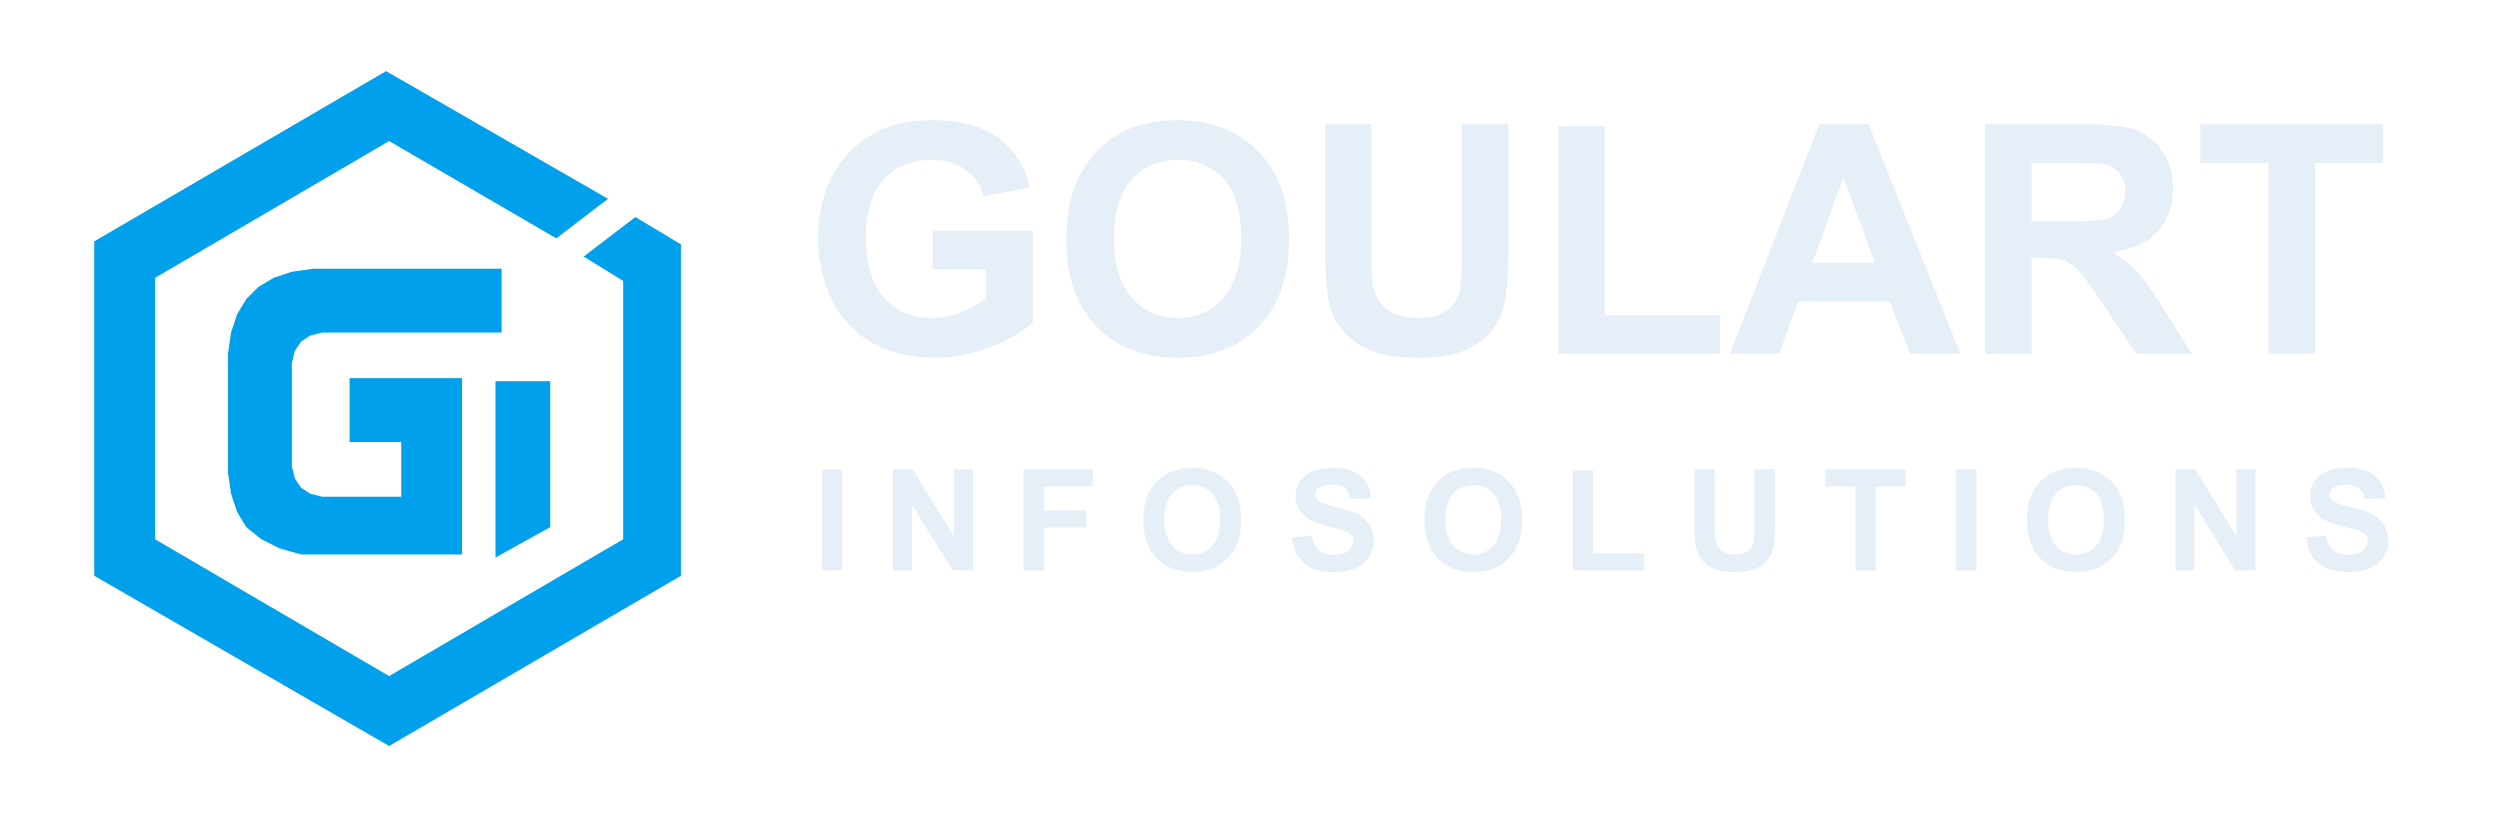
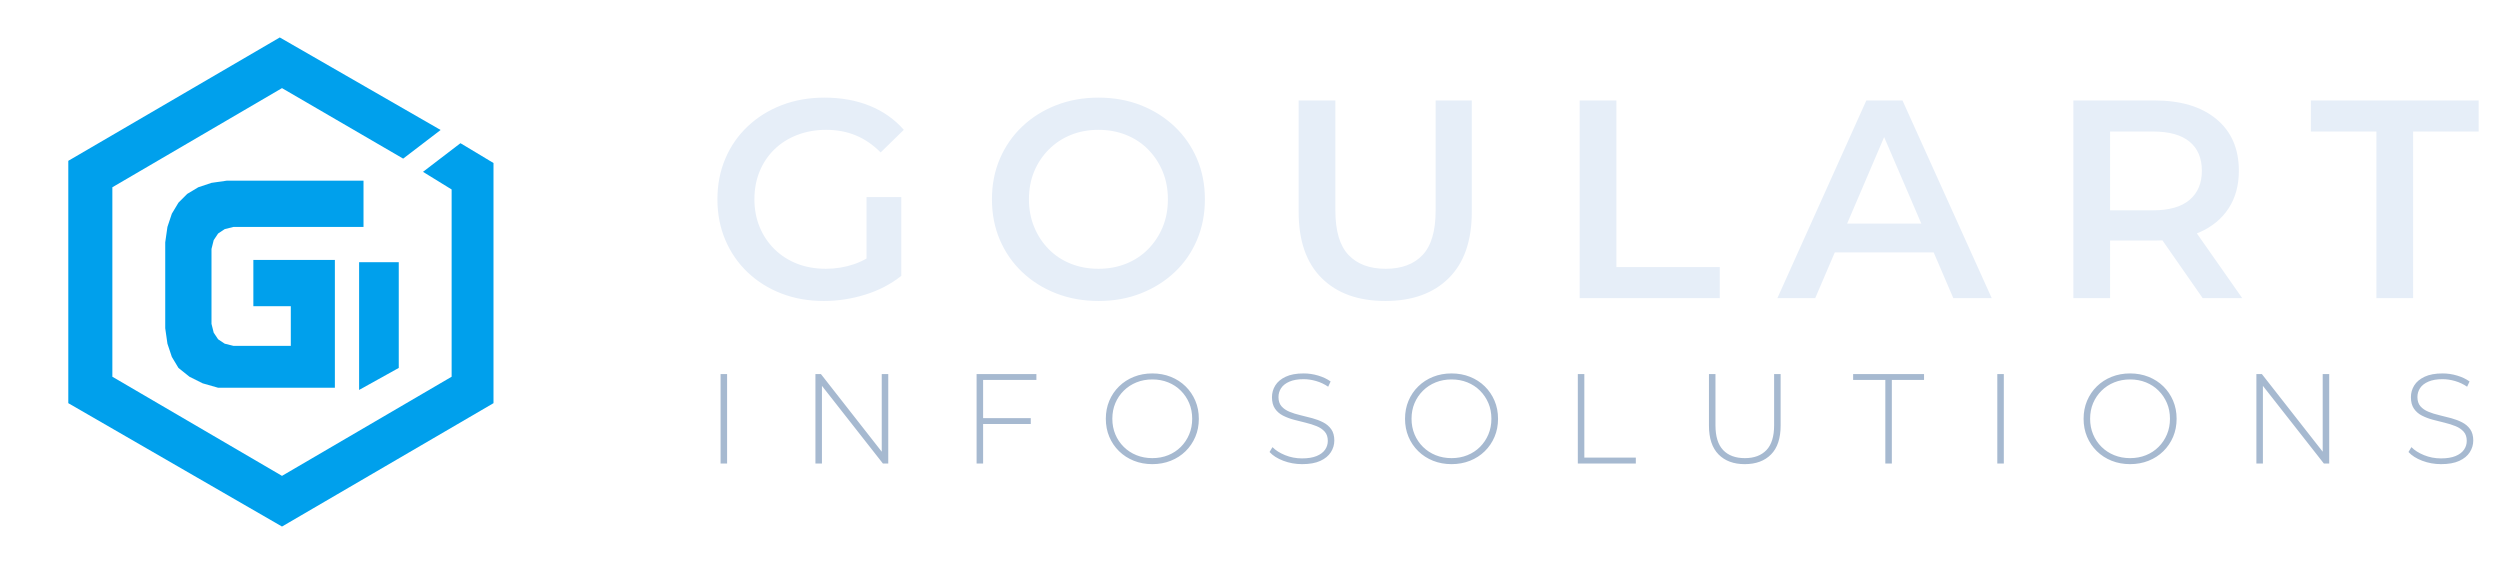
- <svg xmlns="http://www.w3.org/2000/svg" viewBox="0 0 514 168">
-   <g transform="translate(0 4) scale(.625)" fill="#00A0EC">
+ <svg xmlns="http://www.w3.org/2000/svg" viewBox="0 0 461 104" role="img" aria-label="Goulart InfoSolutions">
+   <g transform="translate(0.00 0.00) scale(0.40625)" fill="#00A0EC">
    <polygon points="127,17 200,59 183,72 128,40 51,85 51,171 128,216 205,171 205,86 192,78 209,65 224,74 224,183 128,239 31,183 31,73" />
    <polygon points="165,82 103,82 96,83 90,85 85,88 81,92 78,97 76,103 75,110 75,149 76,156 78,162 81,167 86,171 92,174 99,176 152,176 152,118 115,118 115,139 132,139 132,157 106,157 102,156 99,154 97,151 96,147 96,113 97,109 99,106 102,104 106,103 165,103" />
    <polygon points="163,119 181,119 181,167 163,177" />
  </g>
-   <path fill-rule="evenodd" fill="#E6EEF8" d="M191.78,55.38L191.78,47.42L212.36,47.42L212.36,66.24L210.7,67.66L208.68,68.98L206.34,70.2L203.66,71.36L200.82,72.32L197.94,73L195.06,73.42L192.14,73.56L188.56,73.36L185.2,72.78L182.1,71.82L179.22,70.46L176.64,68.74L174.4,66.68L172.5,64.28L170.94,61.56L169.72,58.6L168.86,55.52L168.34,52.3L168.16,48.98L168.36,45.4L168.94,42L169.9,38.82L171.26,35.86L172.98,33.16L175.08,30.8L177.52,28.76L180.32,27.06L182.72,26.04L185.42,25.3L188.38,24.84L191.62,24.7L193.76,24.76L195.78,24.94L197.68,25.22L199.46,25.62L201.12,26.14L202.66,26.78L204.08,27.54L205.38,28.4L207.64,30.42L209.44,32.8L210.82,35.52L211.74,38.6L202.26,40.36L201.66,38.72L200.82,37.26L199.78,35.98L198.5,34.88L197.04,34L195.42,33.36L193.6,32.98L191.62,32.86L190.1,32.92L188.66,33.1L187.3,33.42L186.02,33.86L184.8,34.4L183.68,35.08L182.64,35.9L181.68,36.82L180.06,39.04L178.92,41.74L178.22,44.92L178,48.58L178.06,50.62L178.24,52.52L178.52,54.3L178.94,55.94L179.46,57.46L180.1,58.84L180.86,60.08L181.74,61.2L182.7,62.18L183.74,63.04L184.86,63.76L186.06,64.36L187.32,64.8L188.66,65.14L190.06,65.34L191.54,65.4L193.04,65.32L194.54,65.12L196.04,64.76L197.54,64.24L200.34,62.94L202.72,61.38L202.72,55.38ZM219.22,49.42L219.36,45.96L219.76,42.8L220.44,39.9L221.38,37.3L222.26,35.54L223.28,33.88L224.46,32.32L225.78,30.84L227.2,29.5L228.7,28.34L230.26,27.36L231.88,26.58L234.18,25.76L236.64,25.18L239.26,24.82L242.06,24.7L244.6,24.8L247.02,25.1L249.3,25.62L251.46,26.32L253.48,27.24L255.38,28.34L257.14,29.66L258.78,31.18L260.24,32.88L261.52,34.74L262.6,36.74L263.48,38.92L264.16,41.26L264.64,43.74L264.94,46.4L265.04,49.2L264.94,51.98L264.66,54.6L264.16,57.08L263.48,59.4L262.6,61.56L261.54,63.56L260.28,65.4L258.82,67.1L257.2,68.62L255.46,69.92L253.58,71.04L251.56,71.94L249.42,72.64L247.14,73.16L244.74,73.46L242.2,73.56L239.62,73.46L237.2,73.16L234.9,72.66L232.74,71.96L230.7,71.06L228.82,69.94L227.06,68.64L225.44,67.14L223.98,65.46L222.72,63.62L221.64,61.62L220.78,59.48L220.1,57.2L219.6,54.76L219.32,52.16L219.22,49.42ZM229.04,49.1L229.1,51.04L229.28,52.88L229.56,54.58L229.96,56.16L230.48,57.62L231.12,58.94L231.88,60.16L232.74,61.26L233.7,62.24L234.72,63.08L235.8,63.78L236.96,64.36L238.16,64.82L239.44,65.14L240.76,65.34L242.16,65.4L243.56,65.34L244.88,65.14L246.14,64.82L247.36,64.38L248.48,63.8L249.56,63.1L250.58,62.26L251.52,61.3L252.38,60.2L253.12,58.98L253.76,57.64L254.26,56.16L254.66,54.56L254.96,52.84L255.12,50.98L255.18,48.98L255.12,47.02L254.96,45.18L254.68,43.46L254.3,41.88L253.8,40.44L253.18,39.12L252.46,37.92L251.62,36.86L250.7,35.92L249.7,35.12L248.62,34.42L247.48,33.86L246.26,33.42L244.96,33.12L243.6,32.92L242.16,32.86L240.72,32.92L239.36,33.12L238.06,33.42L236.84,33.86L235.68,34.44L234.6,35.12L233.6,35.96L232.66,36.9L231.8,37.98L231.08,39.18L230.46,40.52L229.94,41.98L229.54,43.56L229.26,45.28L229.1,47.12L229.04,49.1ZM272.42,25.52L281.96,25.52L281.96,51.1L281.96,52.56L281.98,53.88L282.02,55.06L282.06,56.12L282.1,57.04L282.16,57.84L282.24,58.48L282.32,59L282.72,60.38L283.36,61.62L284.2,62.7L285.24,63.66L286.48,64.42L287.96,64.96L289.64,65.3L291.54,65.4L293.44,65.3L295.1,65L296.5,64.48L297.66,63.76L298.58,62.88L299.3,61.9L299.82,60.84L300.14,59.68L300.32,58.26L300.46,56.46L300.54,54.24L300.56,51.64L300.56,25.52L310.1,25.52L310.1,50.32L310.08,52.38L310.06,54.26L310,56L309.9,57.58L309.8,59L309.66,60.28L309.5,61.38L309.32,62.34L308.86,64.04L308.22,65.58L307.42,67L306.46,68.28L305.34,69.42L304.04,70.44L302.56,71.34L300.9,72.12L299.02,72.76L296.9,73.2L294.5,73.48L291.82,73.56L288.64,73.46L285.86,73.18L283.5,72.68L281.56,72L279.9,71.16L278.42,70.2L277.14,69.12L276.02,67.94L275.1,66.68L274.34,65.38L273.76,64.06L273.36,62.7L273.14,61.62L272.96,60.44L272.8,59.12L272.66,57.68L272.56,56.12L272.48,54.44L272.44,52.64L272.42,50.72ZM320.4,72.76L320.4,25.9L329.94,25.9L329.94,64.8L353.66,64.8L353.66,72.76ZM403.06,72.76L392.7,72.76L388.56,62.02L369.68,62.02L365.78,72.76L355.66,72.76L374.06,25.52L384.16,25.52ZM385.5,54.06L379,36.54L372.62,54.06ZM408.16,72.76L408.16,25.52L428.24,25.52L430.06,25.54L431.76,25.6L433.34,25.7L434.78,25.84L436.08,26.02L437.26,26.22L438.32,26.48L439.24,26.78L440.86,27.54L442.32,28.56L443.62,29.82L444.74,31.32L445.64,33L446.28,34.8L446.68,36.72L446.8,38.76L446.6,41.3L446.02,43.62L445.04,45.7L443.68,47.54L441.92,49.1L439.78,50.36L437.24,51.28L434.32,51.9L435.8,52.82L437.16,53.8L438.36,54.82L439.44,55.88L440.54,57.16L441.8,58.88L443.24,61L444.86,63.54L450.64,72.76L439.22,72.76L432.32,62.48L431.44,61.16L430.64,59.98L429.9,58.92L429.24,57.98L428.64,57.18L428.12,56.5L427.68,55.96L427.3,55.54L425.9,54.32L424.44,53.56L423.56,53.34L422.48,53.18L421.16,53.08L419.64,53.04L417.7,53.04L417.7,72.76ZM417.7,45.5L424.76,45.5L426.4,45.5L427.86,45.46L429.18,45.42L430.34,45.36L431.32,45.28L432.14,45.18L432.82,45.06L433.32,44.92L434.84,44.12L436,42.92L436.72,41.32L436.96,39.38L436.88,38.24L436.64,37.22L436.26,36.32L435.7,35.52L435,34.86L434.16,34.32L433.2,33.92L432.1,33.66L431.74,33.62L431.22,33.6L430.58,33.56L429.78,33.54L428.84,33.52L427.74,33.52L426.52,33.5L425.14,33.5L417.7,33.5ZM466.42,72.76L466.42,33.5L452.4,33.5L452.4,25.52L489.94,25.52L489.94,33.5L475.96,33.5L475.96,72.76ZM169,117.26L169,96.5L173.2,96.5L173.2,117.26ZM183.58,117.26L183.58,96.5L187.66,96.5L196.16,110.36L196.16,96.5L200.06,96.5L200.06,117.26L195.84,117.26L187.48,103.72L187.48,117.26ZM210.44,117.26L210.44,96.5L224.68,96.5L224.68,100.02L214.64,100.02L214.64,104.92L223.3,104.92L223.3,108.44L214.64,108.44L214.64,117.26ZM235.06,107.02L235.12,105.5L235.3,104.1L235.6,102.82L236,101.68L236.84,100.18L237.94,98.84L239.22,97.74L240.62,96.98L242.72,96.36L245.1,96.14L247.28,96.32L249.22,96.86L250.94,97.76L252.44,99L253.64,100.56L254.52,102.4L255.02,104.52L255.2,106.92L255.02,109.3L254.52,111.4L253.66,113.22L252.46,114.78L250.98,116.02L249.26,116.9L247.32,117.44L245.16,117.62L242.96,117.44L241,116.92L239.28,116.04L237.78,114.8L236.58,113.24L235.74,111.44L235.22,109.36L235.06,107.02ZM239.38,106.86L239.48,108.52L239.78,109.96L240.3,111.2L241,112.22L241.86,113.02L242.84,113.58L243.94,113.92L245.14,114.04L246.34,113.92L247.42,113.58L248.4,113.02L249.26,112.22L249.96,111.2L250.46,109.98L250.76,108.5L250.86,106.82L250.76,105.14L250.48,103.7L249.98,102.48L249.3,101.48L248.46,100.72L247.48,100.18L246.36,99.84L245.14,99.74L243.9,99.84L242.8,100.18L241.82,100.72L240.96,101.5L240.26,102.5L239.78,103.74L239.48,105.18L239.38,106.86ZM265.58,110.5L269.66,110.12L269.88,111.08L270.22,111.9L270.64,112.58L271.14,113.12L272.48,113.86L273.28,114.04L274.18,114.1L275.14,114.04L275.96,113.88L276.66,113.62L277.24,113.24L277.68,112.78L278,112.3L278.2,111.8L278.26,111.24L278.16,110.56L277.84,109.98L277.24,109.5L276.32,109.08L275.84,108.92L275.12,108.72L274.16,108.48L272.96,108.18L271.4,107.74L270.1,107.24L269.04,106.7L268.24,106.12L267.4,105.22L266.8,104.22L266.44,103.12L266.32,101.94L266.54,100.4L267.22,98.98L268.32,97.76L269.82,96.88L271.68,96.34L273.9,96.14L275.74,96.24L277.32,96.58L278.68,97.12L279.78,97.86L280.66,98.78L281.3,99.86L281.7,101.08L281.86,102.44L277.66,102.62L277.24,101.24L276.52,100.32L275.4,99.8L273.86,99.62L272.22,99.8L271,100.36L270.5,100.94L270.34,101.66L270.5,102.34L270.96,102.92L271.5,103.26L272.32,103.6L273.42,103.94L274.8,104.3L276.24,104.66L277.46,105.04L278.5,105.42L279.34,105.8L280.64,106.72L281.62,107.9L282.26,109.4L282.46,111.22L282.4,112.1L282.2,112.94L281.9,113.76L281.46,114.56L280.26,115.92L278.66,116.88L276.62,117.44L274.14,117.64L272.28,117.52L270.66,117.18L269.26,116.62L268.1,115.82L267.16,114.8L266.42,113.58L265.9,112.14L265.58,110.5ZM292.84,107.02L292.9,105.5L293.08,104.1L293.38,102.82L293.78,101.68L294.62,100.18L295.72,98.84L297,97.74L298.4,96.98L300.5,96.36L302.88,96.14L305.06,96.32L307,96.86L308.72,97.76L310.22,99L311.42,100.56L312.3,102.4L312.8,104.52L312.98,106.92L312.8,109.3L312.3,111.4L311.44,113.22L310.24,114.78L308.76,116.02L307.04,116.9L305.1,117.44L302.94,117.62L300.74,117.44L298.78,116.92L297.06,116.04L295.58,114.8L294.38,113.24L293.52,111.44L293.02,109.36L292.84,107.02ZM297.16,106.86L297.26,108.52L297.56,109.96L298.08,111.2L298.78,112.22L299.66,113.02L300.64,113.58L301.72,113.92L302.92,114.04L304.12,113.92L305.2,113.58L306.18,113.02L307.04,112.22L307.74,111.2L308.24,109.98L308.54,108.5L308.64,106.82L308.54,105.14L308.26,103.7L307.76,102.48L307.08,101.48L306.24,100.72L305.26,100.18L304.14,99.84L302.92,99.74L301.7,99.84L300.58,100.18L299.6,100.72L298.74,101.5L298.04,102.5L297.56,103.74L297.26,105.18L297.16,106.86ZM323.36,117.26L323.36,96.68L327.56,96.68L327.56,113.76L337.98,113.76L337.98,117.26ZM348.36,96.5L352.56,96.5L352.56,107.74L352.56,108.96L352.6,109.96L352.64,110.7L352.7,111.22L353.16,112.36L353.98,113.26L355.18,113.84L356.76,114.04L358.32,113.86L359.44,113.3L360.18,112.5L360.54,111.52L360.62,110.9L360.68,110.1L360.7,109.12L360.72,107.98L360.72,96.5L364.92,96.5L364.92,107.4L364.9,109.14L364.84,110.6L364.72,111.78L364.58,112.68L364.08,114.12L363.32,115.3L362.26,116.24L360.88,116.98L359.12,117.46L356.88,117.62L355.48,117.58L354.28,117.44L353.24,117.22L352.38,116.92L351,116.14L349.94,115.14L349.22,114.02L348.78,112.84L348.6,111.84L348.46,110.64L348.38,109.22L348.36,107.58ZM381.46,117.26L381.46,100.02L375.3,100.02L375.3,96.5L391.8,96.5L391.8,100.02L385.64,100.02L385.64,117.26ZM402.18,117.26L402.18,96.5L406.38,96.5L406.38,117.26ZM416.76,107.02L416.82,105.5L417,104.1L417.3,102.82L417.7,101.68L418.54,100.18L419.64,98.84L420.92,97.74L422.32,96.98L424.42,96.36L426.8,96.14L428.98,96.32L430.92,96.86L432.64,97.76L434.14,99L435.34,100.56L436.22,102.4L436.72,104.52L436.9,106.92L436.72,109.3L436.22,111.4L435.36,113.22L434.16,114.78L432.68,116.02L430.96,116.9L429.02,117.44L426.86,117.62L424.66,117.44L422.7,116.92L420.98,116.04L419.48,114.8L418.28,113.24L417.44,111.44L416.92,109.36L416.76,107.02ZM421.08,106.86L421.18,108.52L421.48,109.96L422,111.2L422.7,112.22L423.56,113.02L424.54,113.58L425.64,113.92L426.84,114.04L428.04,113.92L429.12,113.58L430.1,113.02L430.96,112.22L431.66,111.2L432.16,109.98L432.46,108.5L432.56,106.82L432.46,105.14L432.18,103.7L431.68,102.48L431,101.48L430.16,100.72L429.18,100.18L428.06,99.84L426.84,99.74L425.62,99.84L424.5,100.18L423.52,100.72L422.66,101.5L421.96,102.5L421.48,103.74L421.18,105.18L421.08,106.86ZM447.28,117.26L447.28,96.5L451.36,96.5L459.86,110.36L459.86,96.5L463.74,96.5L463.74,117.26L459.54,117.26L451.18,103.72L451.18,117.26ZM474.14,110.5L478.2,110.12L478.44,111.08L478.78,111.9L479.2,112.58L479.7,113.12L481.02,113.86L481.84,114.04L482.74,114.1L484.52,113.88L485.8,113.24L486.24,112.78L486.56,112.3L486.76,111.8L486.82,111.24L486.72,110.56L486.38,109.98L485.8,109.5L484.88,109.08L484.38,108.92L483.66,108.72L482.7,108.48L481.52,108.18L479.96,107.74L478.66,107.24L477.6,106.7L476.8,106.12L475.96,105.22L475.36,104.22L475,103.12L474.88,101.94L475.1,100.4L475.78,98.98L476.88,97.76L478.38,96.88L480.24,96.34L482.46,96.14L484.3,96.24L485.88,96.58L487.24,97.12L488.34,97.86L489.22,98.78L489.84,99.86L490.24,101.08L490.42,102.44L486.22,102.62L485.8,101.24L485.06,100.32L483.96,99.8L482.42,99.62L480.78,99.8L479.56,100.36L479.06,100.94L478.88,101.66L479.04,102.34L479.52,102.92L480.06,103.26L480.88,103.6L481.98,103.94L483.36,104.3L484.78,104.66L486.02,105.04L487.04,105.42L487.88,105.8L489.18,106.72L490.18,107.9L490.8,109.4L491,111.22L490.94,112.1L490.76,112.94L490.46,113.76L490.02,114.56L488.82,115.92L487.22,116.88L485.18,117.44L482.7,117.64L480.84,117.52L479.22,117.18L477.82,116.62L476.66,115.82L475.7,114.8L474.96,113.58L474.44,112.14L474.14,110.5Z" />
+   <path transform="translate(130 54.98)" fill="#E6EEF8" d="M21.926 0.521Q17.655 0.521 14.088 -0.859Q10.52 -2.239 7.864 -4.765Q5.208 -7.291 3.75 -10.728Q2.292 -14.166 2.292 -18.228Q2.292 -22.29 3.75 -25.728Q5.208 -29.165 7.89 -31.691Q10.572 -34.217 14.166 -35.597Q17.759 -36.977 22.03 -36.977Q26.665 -36.977 30.389 -35.466Q34.112 -33.956 36.664 -31.04L32.394 -26.873Q30.258 -29.009 27.785 -30.024Q25.311 -31.04 22.342 -31.04Q19.478 -31.04 17.03 -30.102Q14.582 -29.165 12.812 -27.446Q11.041 -25.728 10.077 -23.384Q9.114 -21.04 9.114 -18.228Q9.114 -15.468 10.077 -13.124Q11.041 -10.781 12.812 -9.036Q14.582 -7.291 16.978 -6.354Q19.374 -5.416 22.29 -5.416Q24.998 -5.416 27.524 -6.276Q30.05 -7.135 32.342 -9.166L36.196 -4.114Q33.331 -1.823 29.555 -0.651Q25.78 0.521 21.926 0.521ZM36.196 -4.114 29.79 -5V-18.645H36.196Z M72.6 0.521Q68.329 0.521 64.735 -0.885Q61.142 -2.292 58.486 -4.817Q55.83 -7.343 54.372 -10.755Q52.913 -14.166 52.913 -18.228Q52.913 -22.29 54.372 -25.701Q55.83 -29.113 58.486 -31.639Q61.142 -34.164 64.735 -35.571Q68.329 -36.977 72.547 -36.977Q76.818 -36.977 80.385 -35.571Q83.953 -34.164 86.609 -31.639Q89.265 -29.113 90.723 -25.701Q92.182 -22.29 92.182 -18.228Q92.182 -14.166 90.723 -10.728Q89.265 -7.291 86.609 -4.791Q83.953 -2.292 80.385 -0.885Q76.818 0.521 72.6 0.521ZM72.547 -5.416Q75.308 -5.416 77.651 -6.354Q79.995 -7.291 81.714 -9.036Q83.432 -10.781 84.396 -13.098Q85.359 -15.416 85.359 -18.228Q85.359 -21.04 84.396 -23.358Q83.432 -25.675 81.714 -27.42Q79.995 -29.165 77.651 -30.102Q75.308 -31.04 72.547 -31.04Q69.787 -31.04 67.47 -30.102Q65.152 -29.165 63.407 -27.42Q61.663 -25.675 60.699 -23.358Q59.736 -21.04 59.736 -18.228Q59.736 -15.468 60.699 -13.124Q61.663 -10.781 63.381 -9.036Q65.1 -7.291 67.444 -6.354Q69.787 -5.416 72.547 -5.416Z M125.461 0.521Q117.961 0.521 113.717 -3.698Q109.472 -7.916 109.472 -15.884V-36.456H116.243V-16.145Q116.243 -10.52 118.664 -7.968Q121.086 -5.416 125.513 -5.416Q129.94 -5.416 132.335 -7.968Q134.731 -10.52 134.731 -16.145V-36.456H141.397V-15.884Q141.397 -7.916 137.153 -3.698Q132.908 0.521 125.461 0.521Z M161.292 0.0V-36.456H168.062V-5.729H187.123V0.0Z M197.748 0.0 214.153 -36.456H220.819L237.276 0.0H230.194L216.08 -32.862H218.788L204.726 0.0ZM205.299 -8.437 207.122 -13.749H226.808L228.631 -8.437Z M252.328 0.0V-36.456H267.275Q274.566 -36.456 278.706 -33.019Q282.846 -29.581 282.846 -23.488Q282.846 -19.478 280.972 -16.587Q279.097 -13.697 275.633 -12.161Q272.17 -10.624 267.327 -10.624H256.077L259.098 -13.697V0.0ZM276.18 0.0 266.962 -13.228H274.201L283.471 0.0ZM259.098 -12.968 256.077 -16.197H267.014Q271.493 -16.197 273.759 -18.124Q276.024 -20.051 276.024 -23.488Q276.024 -26.977 273.759 -28.852Q271.493 -30.727 267.014 -30.727H256.077L259.098 -34.06Z M308.209 0.0V-30.727H296.127V-36.456H327.062V-30.727H314.98V0.0Z" />
+   <path transform="translate(130 85.47)" fill="#A6B9D0" d="M2.874 0.0V-16.492H4.076V0.0Z M20.366 0.0V-16.492H21.379L33.135 -1.484H32.593V-16.492H33.795V0.0H32.805L21.025 -15.008H21.567V0.0Z M50.084 0.0V-16.492H61.111V-15.408H51.286V0.0ZM51.145 -7.28V-8.364H60.074V-7.28Z M82.489 0.118Q80.651 0.118 79.085 -0.507Q77.518 -1.131 76.352 -2.274Q75.186 -3.416 74.549 -4.936Q73.913 -6.455 73.913 -8.246Q73.913 -10.037 74.549 -11.556Q75.186 -13.076 76.352 -14.218Q77.518 -15.361 79.085 -15.985Q80.651 -16.61 82.489 -16.61Q84.327 -16.61 85.894 -15.985Q87.46 -15.361 88.615 -14.23Q89.769 -13.099 90.417 -11.58Q91.065 -10.06 91.065 -8.246Q91.065 -6.432 90.417 -4.912Q89.769 -3.393 88.615 -2.262Q87.46 -1.131 85.894 -0.507Q84.327 0.118 82.489 0.118ZM82.489 -0.99Q84.068 -0.99 85.411 -1.531Q86.753 -2.073 87.743 -3.063Q88.733 -4.052 89.286 -5.372Q89.84 -6.691 89.84 -8.246Q89.84 -9.825 89.286 -11.132Q88.733 -12.44 87.743 -13.429Q86.753 -14.419 85.411 -14.961Q84.068 -15.502 82.489 -15.502Q80.911 -15.502 79.568 -14.961Q78.225 -14.419 77.223 -13.429Q76.222 -12.44 75.669 -11.132Q75.115 -9.825 75.115 -8.246Q75.115 -6.691 75.669 -5.372Q76.222 -4.052 77.223 -3.063Q78.225 -2.073 79.568 -1.531Q80.911 -0.99 82.489 -0.99Z M110.111 0.118Q108.273 0.118 106.636 -0.507Q104.999 -1.131 104.103 -2.12L104.645 -3.016Q105.493 -2.144 106.966 -1.543Q108.438 -0.942 110.088 -0.942Q111.737 -0.942 112.785 -1.378Q113.834 -1.814 114.34 -2.544Q114.847 -3.275 114.847 -4.17Q114.847 -5.23 114.281 -5.866Q113.716 -6.503 112.797 -6.88Q111.878 -7.256 110.794 -7.516Q109.711 -7.775 108.603 -8.069Q107.496 -8.364 106.577 -8.835Q105.658 -9.306 105.105 -10.119Q104.551 -10.932 104.551 -12.228Q104.551 -13.406 105.164 -14.395Q105.776 -15.385 107.072 -15.997Q108.368 -16.61 110.394 -16.61Q111.76 -16.61 113.092 -16.209Q114.423 -15.809 115.365 -15.126L114.917 -14.16Q113.881 -14.866 112.691 -15.208Q111.501 -15.55 110.394 -15.55Q108.815 -15.55 107.779 -15.102Q106.742 -14.654 106.247 -13.912Q105.753 -13.17 105.753 -12.251Q105.753 -11.191 106.306 -10.555Q106.86 -9.919 107.779 -9.542Q108.698 -9.165 109.805 -8.906Q110.912 -8.647 111.996 -8.352Q113.08 -8.058 113.999 -7.586Q114.917 -7.115 115.483 -6.314Q116.048 -5.513 116.048 -4.241Q116.048 -3.086 115.412 -2.085Q114.776 -1.084 113.468 -0.483Q112.161 0.118 110.111 0.118Z M137.663 0.118Q135.825 0.118 134.258 -0.507Q132.691 -1.131 131.525 -2.274Q130.359 -3.416 129.723 -4.936Q129.087 -6.455 129.087 -8.246Q129.087 -10.037 129.723 -11.556Q130.359 -13.076 131.525 -14.218Q132.691 -15.361 134.258 -15.985Q135.825 -16.61 137.663 -16.61Q139.5 -16.61 141.067 -15.985Q142.634 -15.361 143.788 -14.23Q144.943 -13.099 145.59 -11.58Q146.238 -10.06 146.238 -8.246Q146.238 -6.432 145.59 -4.912Q144.943 -3.393 143.788 -2.262Q142.634 -1.131 141.067 -0.507Q139.5 0.118 137.663 0.118ZM137.663 -0.99Q139.241 -0.99 140.584 -1.531Q141.927 -2.073 142.916 -3.063Q143.906 -4.052 144.46 -5.372Q145.013 -6.691 145.013 -8.246Q145.013 -9.825 144.46 -11.132Q143.906 -12.44 142.916 -13.429Q141.927 -14.419 140.584 -14.961Q139.241 -15.502 137.663 -15.502Q136.084 -15.502 134.741 -14.961Q133.398 -14.419 132.397 -13.429Q131.396 -12.44 130.842 -11.132Q130.288 -9.825 130.288 -8.246Q130.288 -6.691 130.842 -5.372Q131.396 -4.052 132.397 -3.063Q133.398 -2.073 134.741 -1.531Q136.084 -0.99 137.663 -0.99Z M160.95 0.0V-16.492H162.151V-1.084H171.646V0.0Z M191.729 0.118Q188.666 0.118 186.899 -1.673Q185.132 -3.463 185.132 -6.997V-16.492H186.333V-7.044Q186.333 -3.958 187.747 -2.474Q189.161 -0.99 191.752 -0.99Q194.32 -0.99 195.734 -2.474Q197.147 -3.958 197.147 -7.044V-16.492H198.349V-6.997Q198.349 -3.463 196.582 -1.673Q194.815 0.118 191.729 0.118Z M217.654 0.0V-15.408H211.717V-16.492H224.793V-15.408H218.856V0.0Z M238.303 0.0V-16.492H239.504V0.0Z M262.791 0.118Q260.953 0.118 259.387 -0.507Q257.82 -1.131 256.654 -2.274Q255.488 -3.416 254.851 -4.936Q254.215 -6.455 254.215 -8.246Q254.215 -10.037 254.851 -11.556Q255.488 -13.076 256.654 -14.218Q257.82 -15.361 259.387 -15.985Q260.953 -16.61 262.791 -16.61Q264.629 -16.61 266.196 -15.985Q267.762 -15.361 268.917 -14.23Q270.071 -13.099 270.719 -11.58Q271.367 -10.06 271.367 -8.246Q271.367 -6.432 270.719 -4.912Q270.071 -3.393 268.917 -2.262Q267.762 -1.131 266.196 -0.507Q264.629 0.118 262.791 0.118ZM262.791 -0.99Q264.37 -0.99 265.713 -1.531Q267.055 -2.073 268.045 -3.063Q269.035 -4.052 269.588 -5.372Q270.142 -6.691 270.142 -8.246Q270.142 -9.825 269.588 -11.132Q269.035 -12.44 268.045 -13.429Q267.055 -14.419 265.713 -14.961Q264.37 -15.502 262.791 -15.502Q261.213 -15.502 259.87 -14.961Q258.527 -14.419 257.525 -13.429Q256.524 -12.44 255.971 -11.132Q255.417 -9.825 255.417 -8.246Q255.417 -6.691 255.971 -5.372Q256.524 -4.052 257.525 -3.063Q258.527 -2.073 259.87 -1.531Q261.213 -0.99 262.791 -0.99Z M286.078 0.0V-16.492H287.091L298.848 -1.484H298.306V-16.492H299.507V0.0H298.518L286.738 -15.008H287.28V0.0Z M320.132 0.118Q318.294 0.118 316.657 -0.507Q315.02 -1.131 314.124 -2.12L314.666 -3.016Q315.514 -2.144 316.987 -1.543Q318.459 -0.942 320.108 -0.942Q321.758 -0.942 322.806 -1.378Q323.855 -1.814 324.361 -2.544Q324.868 -3.275 324.868 -4.17Q324.868 -5.23 324.302 -5.866Q323.737 -6.503 322.818 -6.88Q321.899 -7.256 320.815 -7.516Q319.732 -7.775 318.624 -8.069Q317.517 -8.364 316.598 -8.835Q315.679 -9.306 315.126 -10.119Q314.572 -10.932 314.572 -12.228Q314.572 -13.406 315.184 -14.395Q315.797 -15.385 317.093 -15.997Q318.389 -16.61 320.415 -16.61Q321.781 -16.61 323.112 -16.209Q324.444 -15.809 325.386 -15.126L324.938 -14.16Q323.902 -14.866 322.712 -15.208Q321.522 -15.55 320.415 -15.55Q318.836 -15.55 317.8 -15.102Q316.763 -14.654 316.268 -13.912Q315.773 -13.17 315.773 -12.251Q315.773 -11.191 316.327 -10.555Q316.881 -9.919 317.8 -9.542Q318.718 -9.165 319.826 -8.906Q320.933 -8.647 322.017 -8.352Q323.101 -8.058 324.019 -7.586Q324.938 -7.115 325.504 -6.314Q326.069 -5.513 326.069 -4.241Q326.069 -3.086 325.433 -2.085Q324.797 -1.084 323.489 -0.483Q322.182 0.118 320.132 0.118Z" />
</svg>
